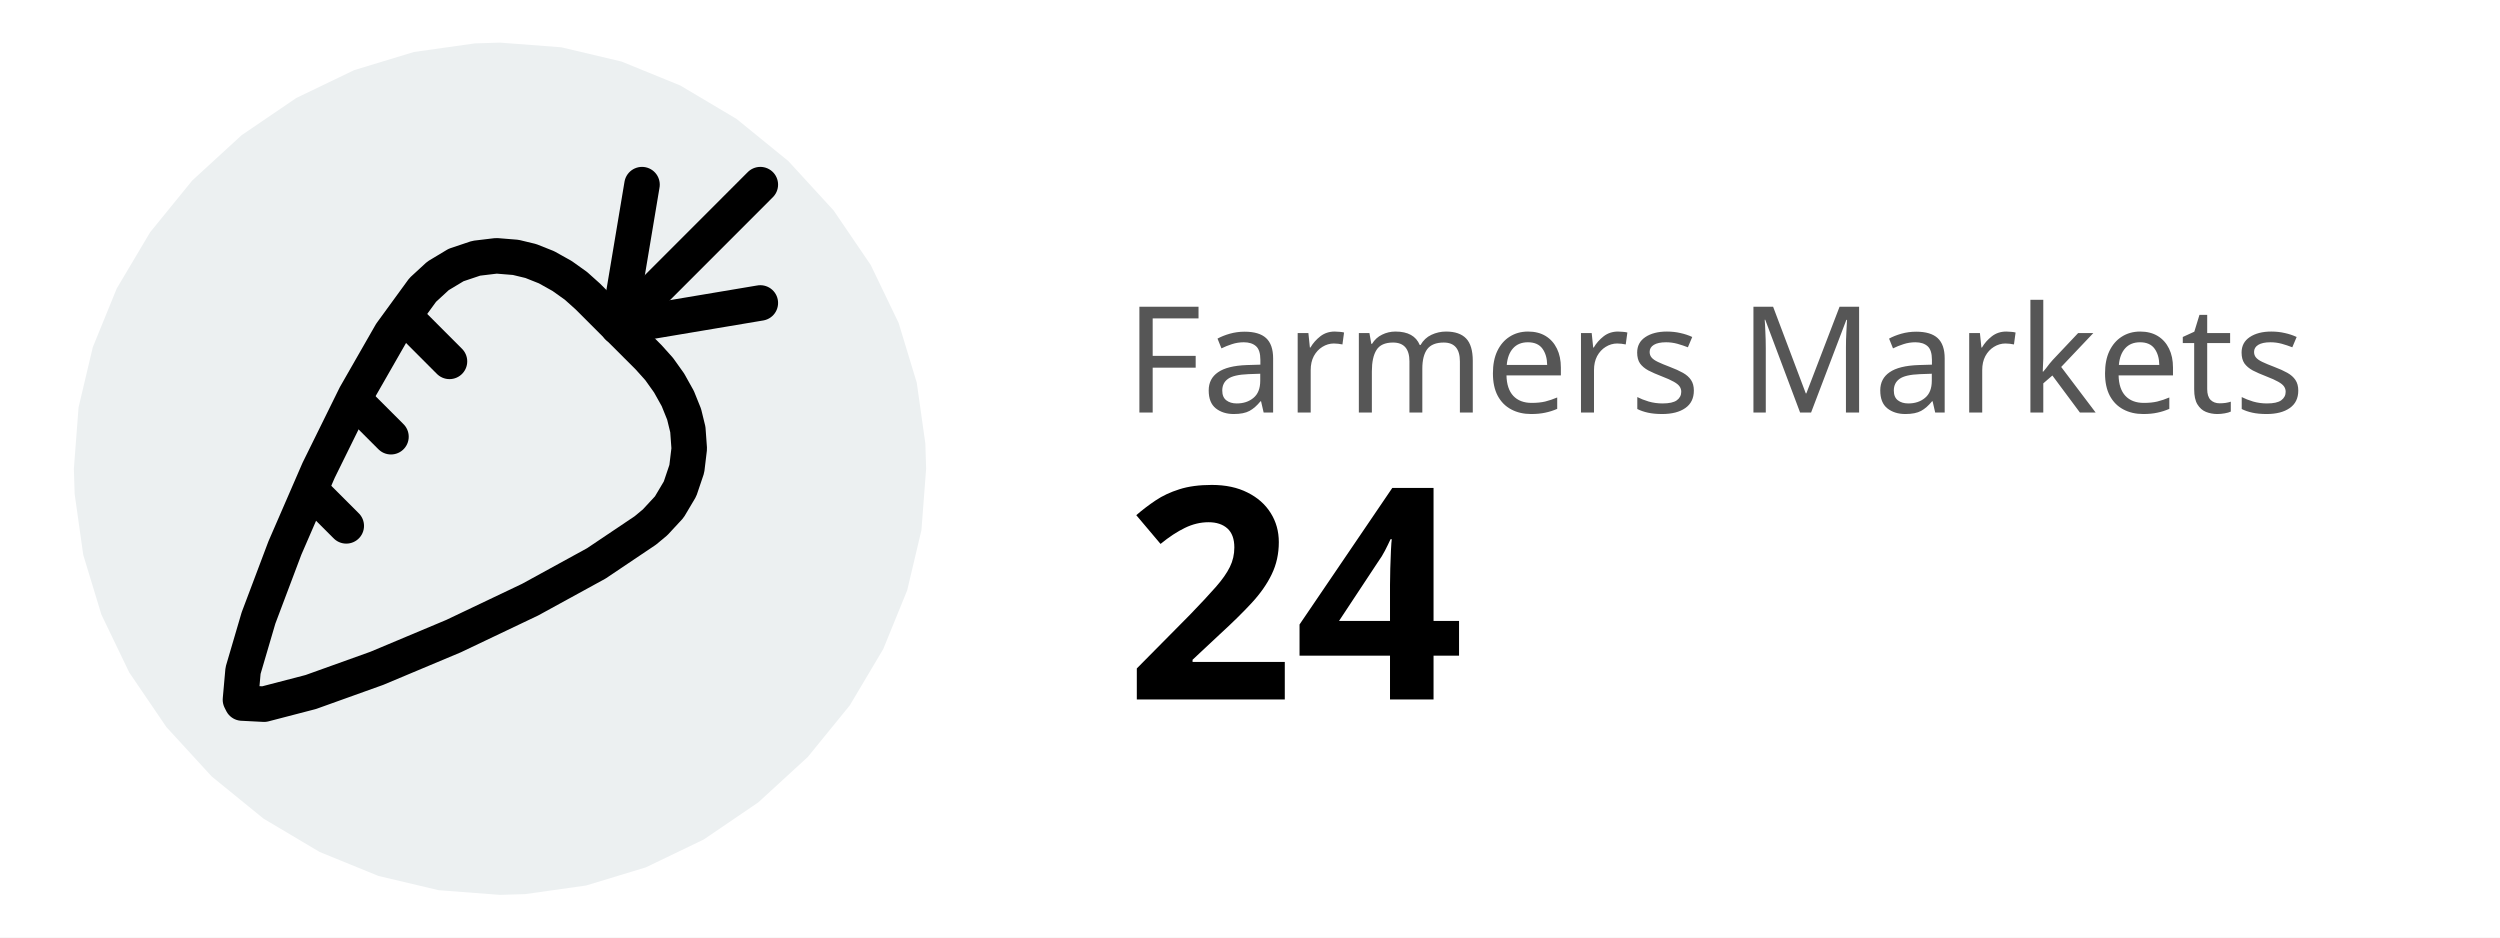
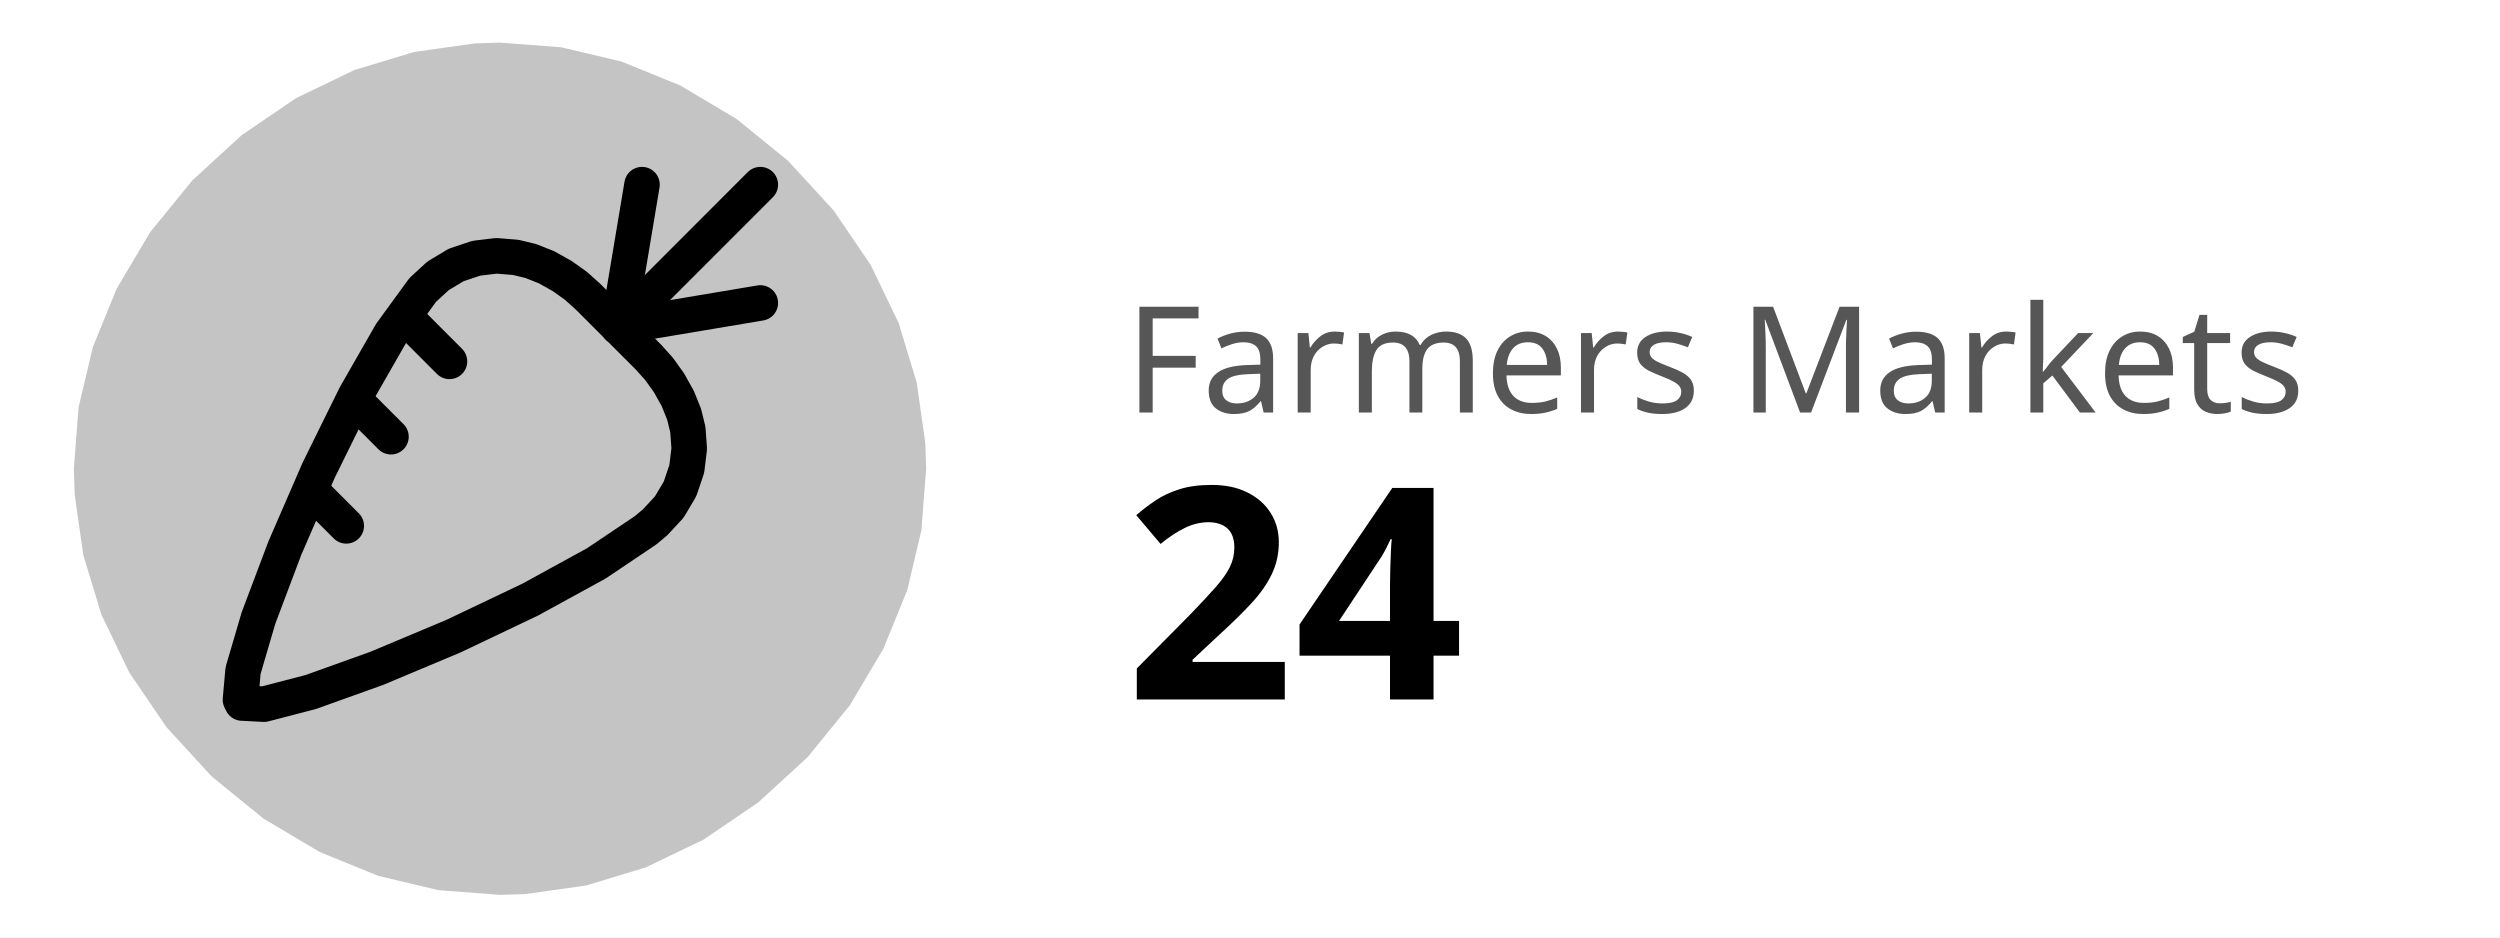
<svg xmlns="http://www.w3.org/2000/svg" class="svglite" width="288.00pt" height="108.00pt" viewBox="0 0 288.00 108.00">
  <defs>
    <style type="text/css">
    .svglite line, .svglite polyline, .svglite polygon, .svglite path, .svglite rect, .svglite circle {
      fill: none;
      stroke: #000000;
      stroke-linecap: round;
      stroke-linejoin: round;
      stroke-miterlimit: 10.00;
    }
  </style>
  </defs>
  <rect width="100%" height="100%" style="stroke: none; fill: #FFFFFF;" />
  <defs>
    <clipPath id="cpMC4wMHwyODguMDB8MC4wMHwxMDguMDA=">
      <rect x="0.00" y="0.00" width="288.00" height="108.00" />
    </clipPath>
  </defs>
  <g clip-path="url(#cpMC4wMHwyODguMDB8MC4wMHwxMDguMDA=)">
    <text x="129.60" y="47.52" style="font-size: 17.07px; fill: #565656; font-family: Oswald;" textLength="104.14px" lengthAdjust="spacingAndGlyphs">Farmers Markets</text>
    <text x="129.60" y="80.58" style="font-size: 34.14px; font-weight: bold; font-family: Oswald;" textLength="35.44px" lengthAdjust="spacingAndGlyphs">24</text>
  </g>
  <defs>
    <clipPath id="cpMy42MHwxMTEuNjB8MC4wMHwxMDguMDA=">
      <rect x="3.60" y="0.00" width="108.00" height="108.00" />
    </clipPath>
  </defs>
  <g clip-path="url(#cpMy42MHwxMTEuNjB8MC4wMHwxMDguMDA=)">
-     <polygon points="106.69,54.00 106.69,54.00 106.15,61.07 104.51,68.00 101.75,74.77 97.90,81.25 93.05,87.21 87.36,92.43 81.07,96.71 74.40,99.92 67.52,102.01 60.51,103.00 57.60,103.09 57.60,103.09 50.53,102.55 43.60,100.91 36.83,98.15 30.35,94.30 24.39,89.45 19.17,83.76 14.89,77.47 11.68,70.80 9.59,63.92 8.60,56.91 8.51,54.00 8.51,54.00 9.05,46.93 10.69,40.00 13.45,33.23 17.30,26.75 22.15,20.79 27.84,15.57 34.13,11.29 40.80,8.08 47.68,5.99 54.69,5.00 57.60,4.91 57.60,4.91 64.67,5.45 71.60,7.09 78.37,9.85 84.85,13.70 90.81,18.55 96.03,24.24 100.31,30.53 103.52,37.20 105.61,44.08 106.60,51.09 106.69,54.00 " style="stroke-width: 0.75; stroke: none; fill: #ECF0F1;" />
+     <polygon points="106.69,54.00 106.69,54.00 106.15,61.07 104.51,68.00 101.75,74.77 97.90,81.25 93.05,87.21 87.36,92.43 81.07,96.71 74.40,99.92 67.52,102.01 60.51,103.00 57.60,103.09 57.60,103.09 50.53,102.55 43.60,100.91 36.83,98.15 30.35,94.30 24.39,89.45 19.17,83.76 14.89,77.47 11.68,70.80 9.59,63.92 8.60,56.91 8.51,54.00 8.51,54.00 9.05,46.93 10.69,40.00 13.45,33.23 17.30,26.75 22.15,20.79 27.84,15.57 34.13,11.29 40.80,8.08 47.68,5.99 54.69,5.00 57.60,4.91 57.60,4.91 64.67,5.45 71.60,7.09 78.37,9.85 84.85,13.70 90.81,18.55 96.03,24.24 100.31,30.53 103.52,37.20 105.61,44.08 106.60,51.09 106.69,54.00 " style="stroke-width: 0.75; stroke: none; fill: #C4C4C4;" />
    <polyline points="106.69,54.00 106.69,54.00 106.15,61.07 104.51,68.00 101.75,74.77 97.90,81.25 93.05,87.21 87.36,92.43 81.07,96.71 74.40,99.92 67.52,102.01 60.51,103.00 57.60,103.09 57.60,103.09 50.53,102.55 43.60,100.91 36.83,98.15 30.35,94.30 24.39,89.45 19.17,83.76 14.89,77.47 11.68,70.80 9.59,63.92 8.60,56.91 8.51,54.00 8.51,54.00 9.05,46.93 10.69,40.00 13.45,33.23 17.30,26.75 22.15,20.79 27.84,15.57 34.13,11.29 40.80,8.08 47.68,5.99 54.69,5.00 57.60,4.91 57.60,4.91 64.67,5.45 71.60,7.09 78.37,9.85 84.85,13.70 90.81,18.55 96.03,24.24 100.31,30.53 103.52,37.20 105.61,44.08 106.60,51.09 106.69,54.00 106.69,54.00 " style="stroke-width: 0.75; stroke: none;" />
    <polyline points="71.22,37.65 87.59,34.90 71.22,37.65 " style="stroke-width: 4.09; stroke: none;" />
    <polyline points="71.22,37.65 87.59,34.90 " style="stroke-width: 4.09;" />
    <polyline points="73.96,21.27 71.22,37.65 73.96,21.27 " style="stroke-width: 4.09; stroke: none;" />
    <polyline points="73.96,21.27 71.22,37.65 " style="stroke-width: 4.09;" />
    <polyline points="71.22,37.65 87.59,21.27 71.22,37.65 " style="stroke-width: 4.09; stroke: none;" />
    <polyline points="71.22,37.65 87.59,21.27 " style="stroke-width: 4.09;" />
    <polyline points="46.97,36.81 51.78,41.63 46.97,36.81 " style="stroke-width: 4.09; stroke: none;" />
    <polyline points="46.97,36.81 51.78,41.63 " style="stroke-width: 4.09;" />
    <polyline points="35.88,56.57 39.89,60.58 35.88,56.57 " style="stroke-width: 4.09; stroke: none;" />
    <polyline points="35.88,56.57 39.89,60.58 " style="stroke-width: 4.09;" />
    <polyline points="41.19,46.46 45.04,50.31 41.19,46.46 " style="stroke-width: 4.09; stroke: none;" />
    <polyline points="41.19,46.46 45.04,50.31 " style="stroke-width: 4.09;" />
    <polyline points="79.24,49.48 79.24,49.48 78.81,47.72 78.08,45.91 77.08,44.12 75.94,42.52 74.73,41.17 67.70,34.14 67.70,34.14 66.35,32.93 64.75,31.79 62.96,30.79 61.15,30.07 59.41,29.65 59.41,29.65 57.19,29.47 54.86,29.75 52.54,30.53 50.46,31.78 48.70,33.40 48.70,33.40 45.05,38.41 40.95,45.57 36.71,54.17 32.82,63.13 29.78,71.19 28.00,77.25 27.70,80.61 27.89,80.99 27.89,80.99 30.42,81.12 35.80,79.72 43.41,76.99 52.25,73.28 61.07,69.08 68.70,64.90 74.34,61.11 75.47,60.17 75.47,60.17 77.10,58.41 78.34,56.32 79.12,54.01 79.40,51.68 79.24,49.48 79.24,49.48 " style="stroke-width: 4.09; stroke: none;" />
    <polyline points="79.24,49.48 79.24,49.48 78.81,47.72 78.08,45.91 77.08,44.12 75.94,42.52 74.73,41.17 67.70,34.14 67.70,34.14 66.35,32.93 64.75,31.79 62.96,30.79 61.15,30.07 59.41,29.65 59.41,29.65 57.19,29.47 54.86,29.75 52.54,30.53 50.46,31.78 48.70,33.40 48.70,33.40 45.05,38.41 40.95,45.57 36.71,54.17 32.82,63.13 29.78,71.19 28.00,77.25 27.70,80.61 27.89,80.99 27.89,80.99 30.42,81.12 35.80,79.72 43.41,76.99 52.25,73.28 61.07,69.08 68.70,64.90 74.34,61.11 75.47,60.17 75.47,60.17 77.10,58.41 78.34,56.32 79.12,54.01 79.40,51.68 79.24,49.48 79.24,49.48 " style="stroke-width: 4.09;" />
  </g>
  <g clip-path="url(#cpMC4wMHwyODguMDB8MC4wMHwxMDguMDA=)">
</g>
</svg>
